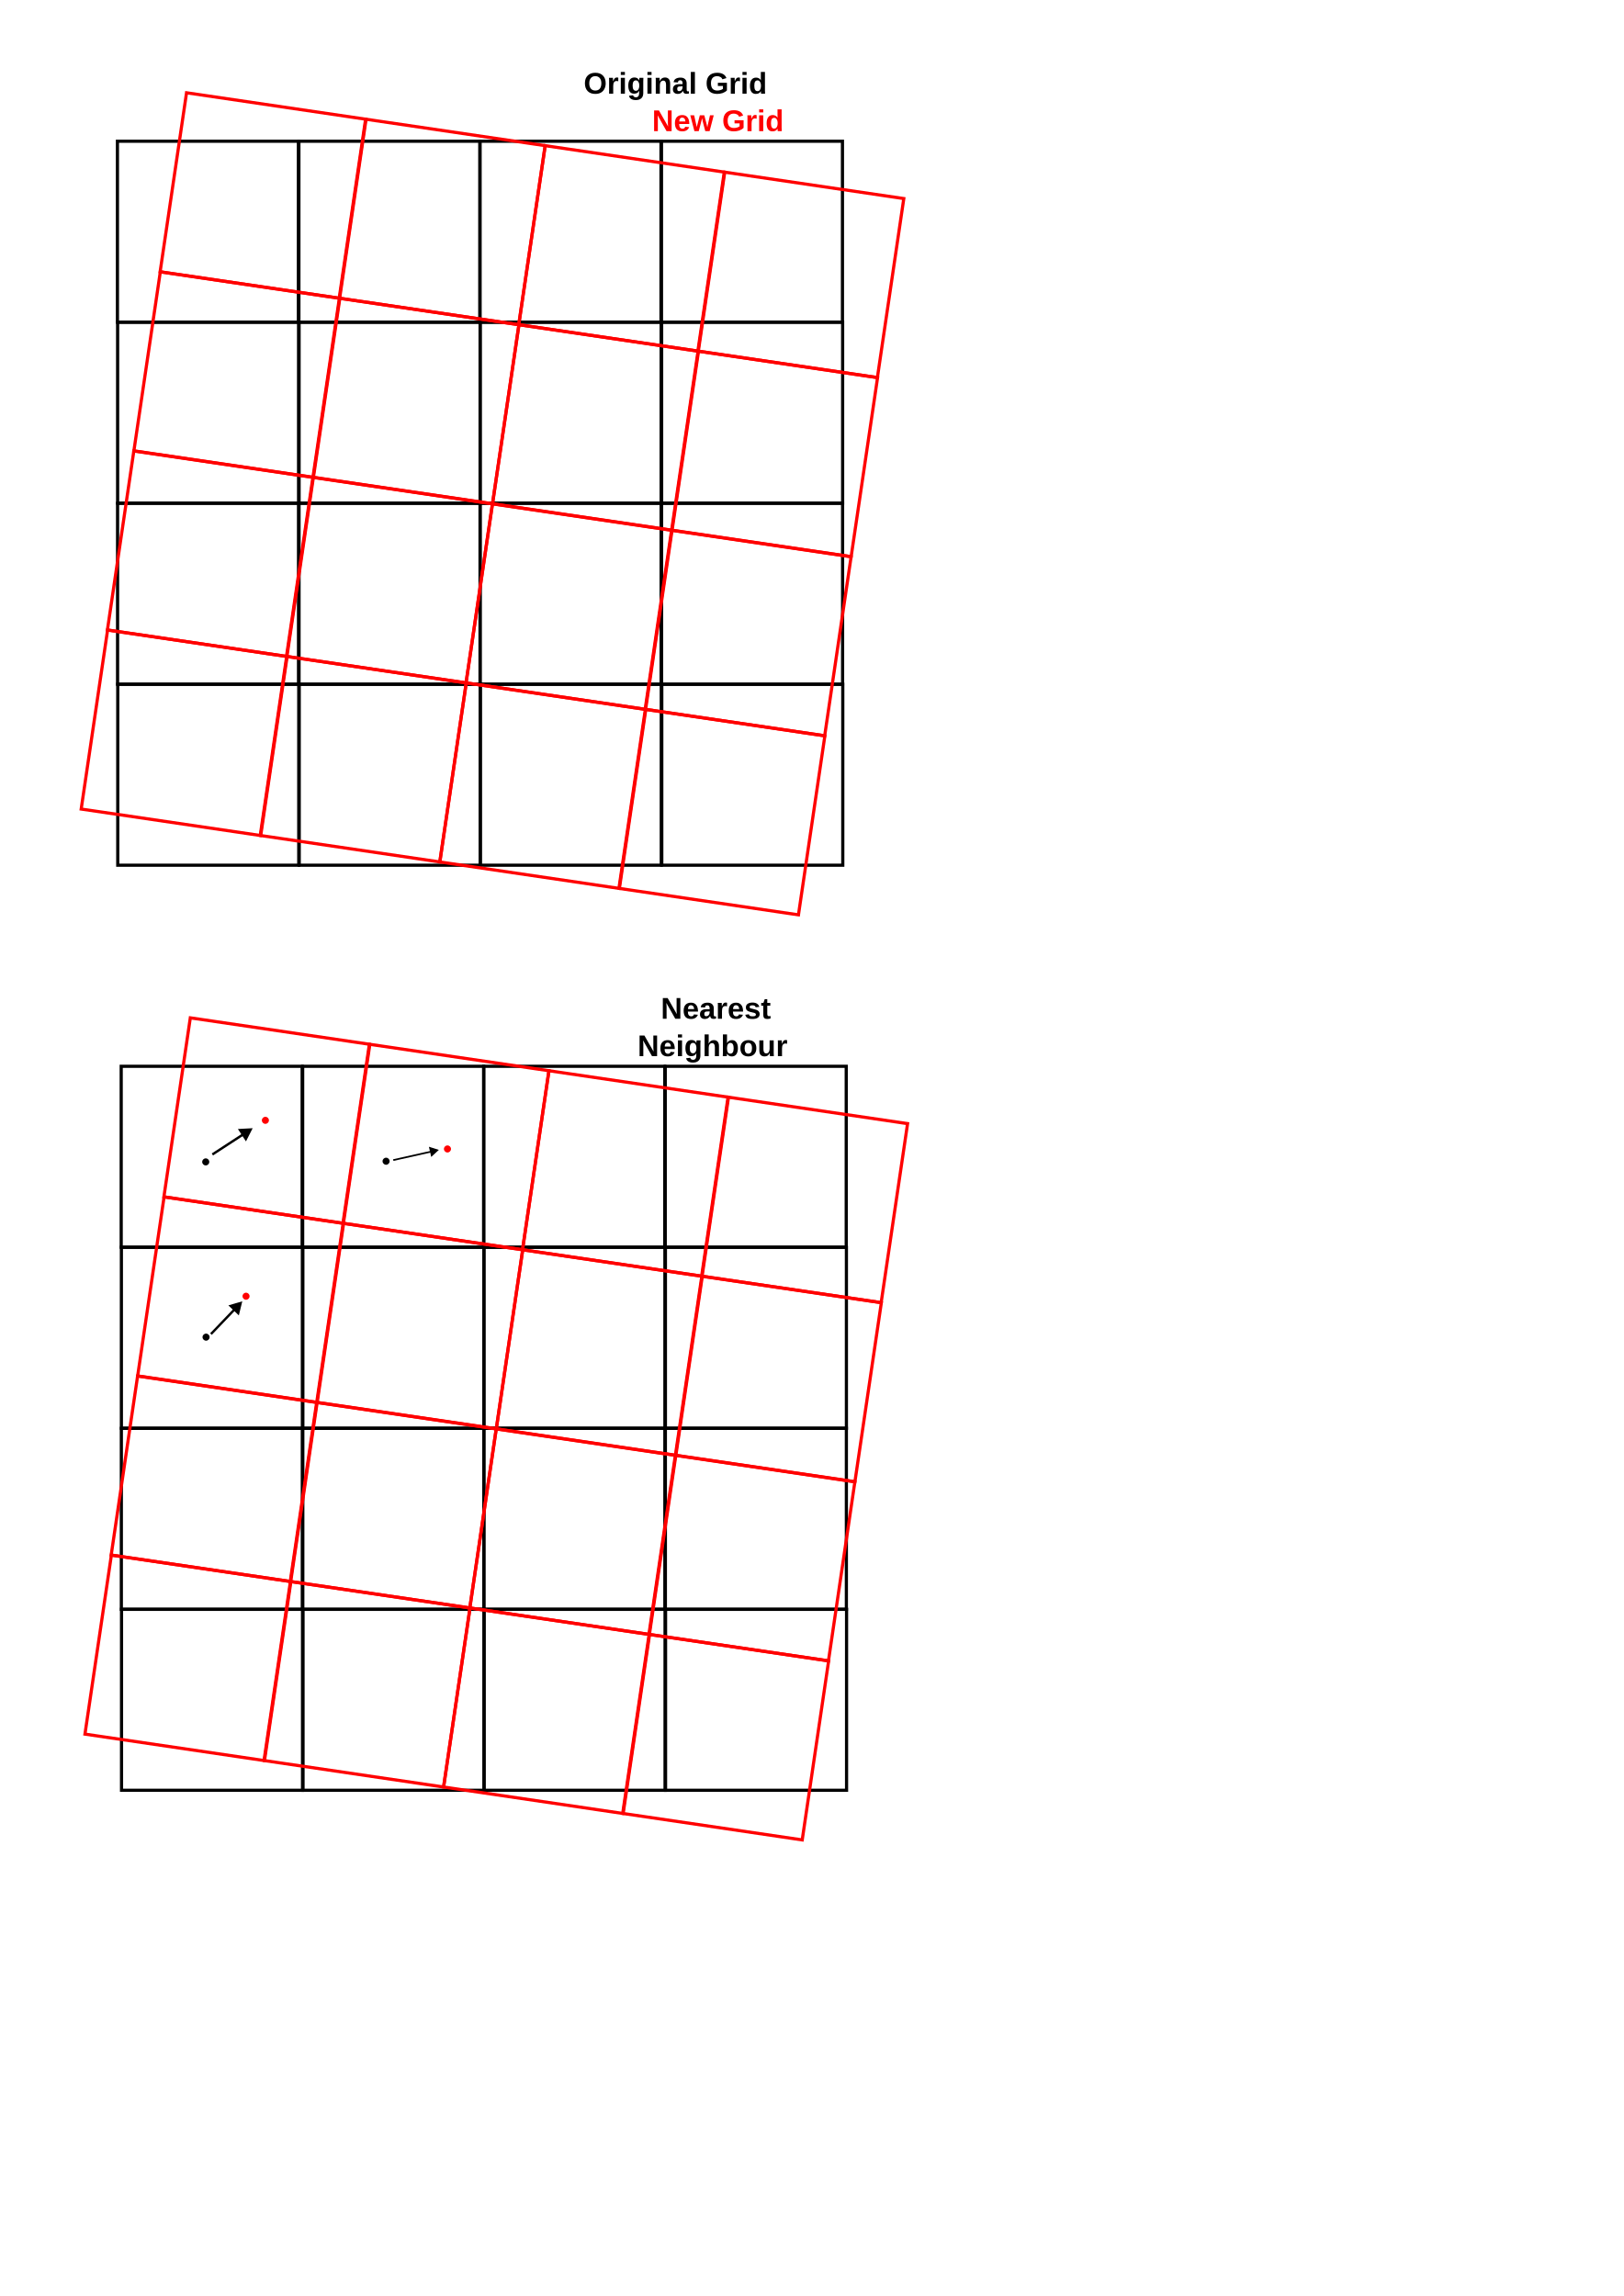
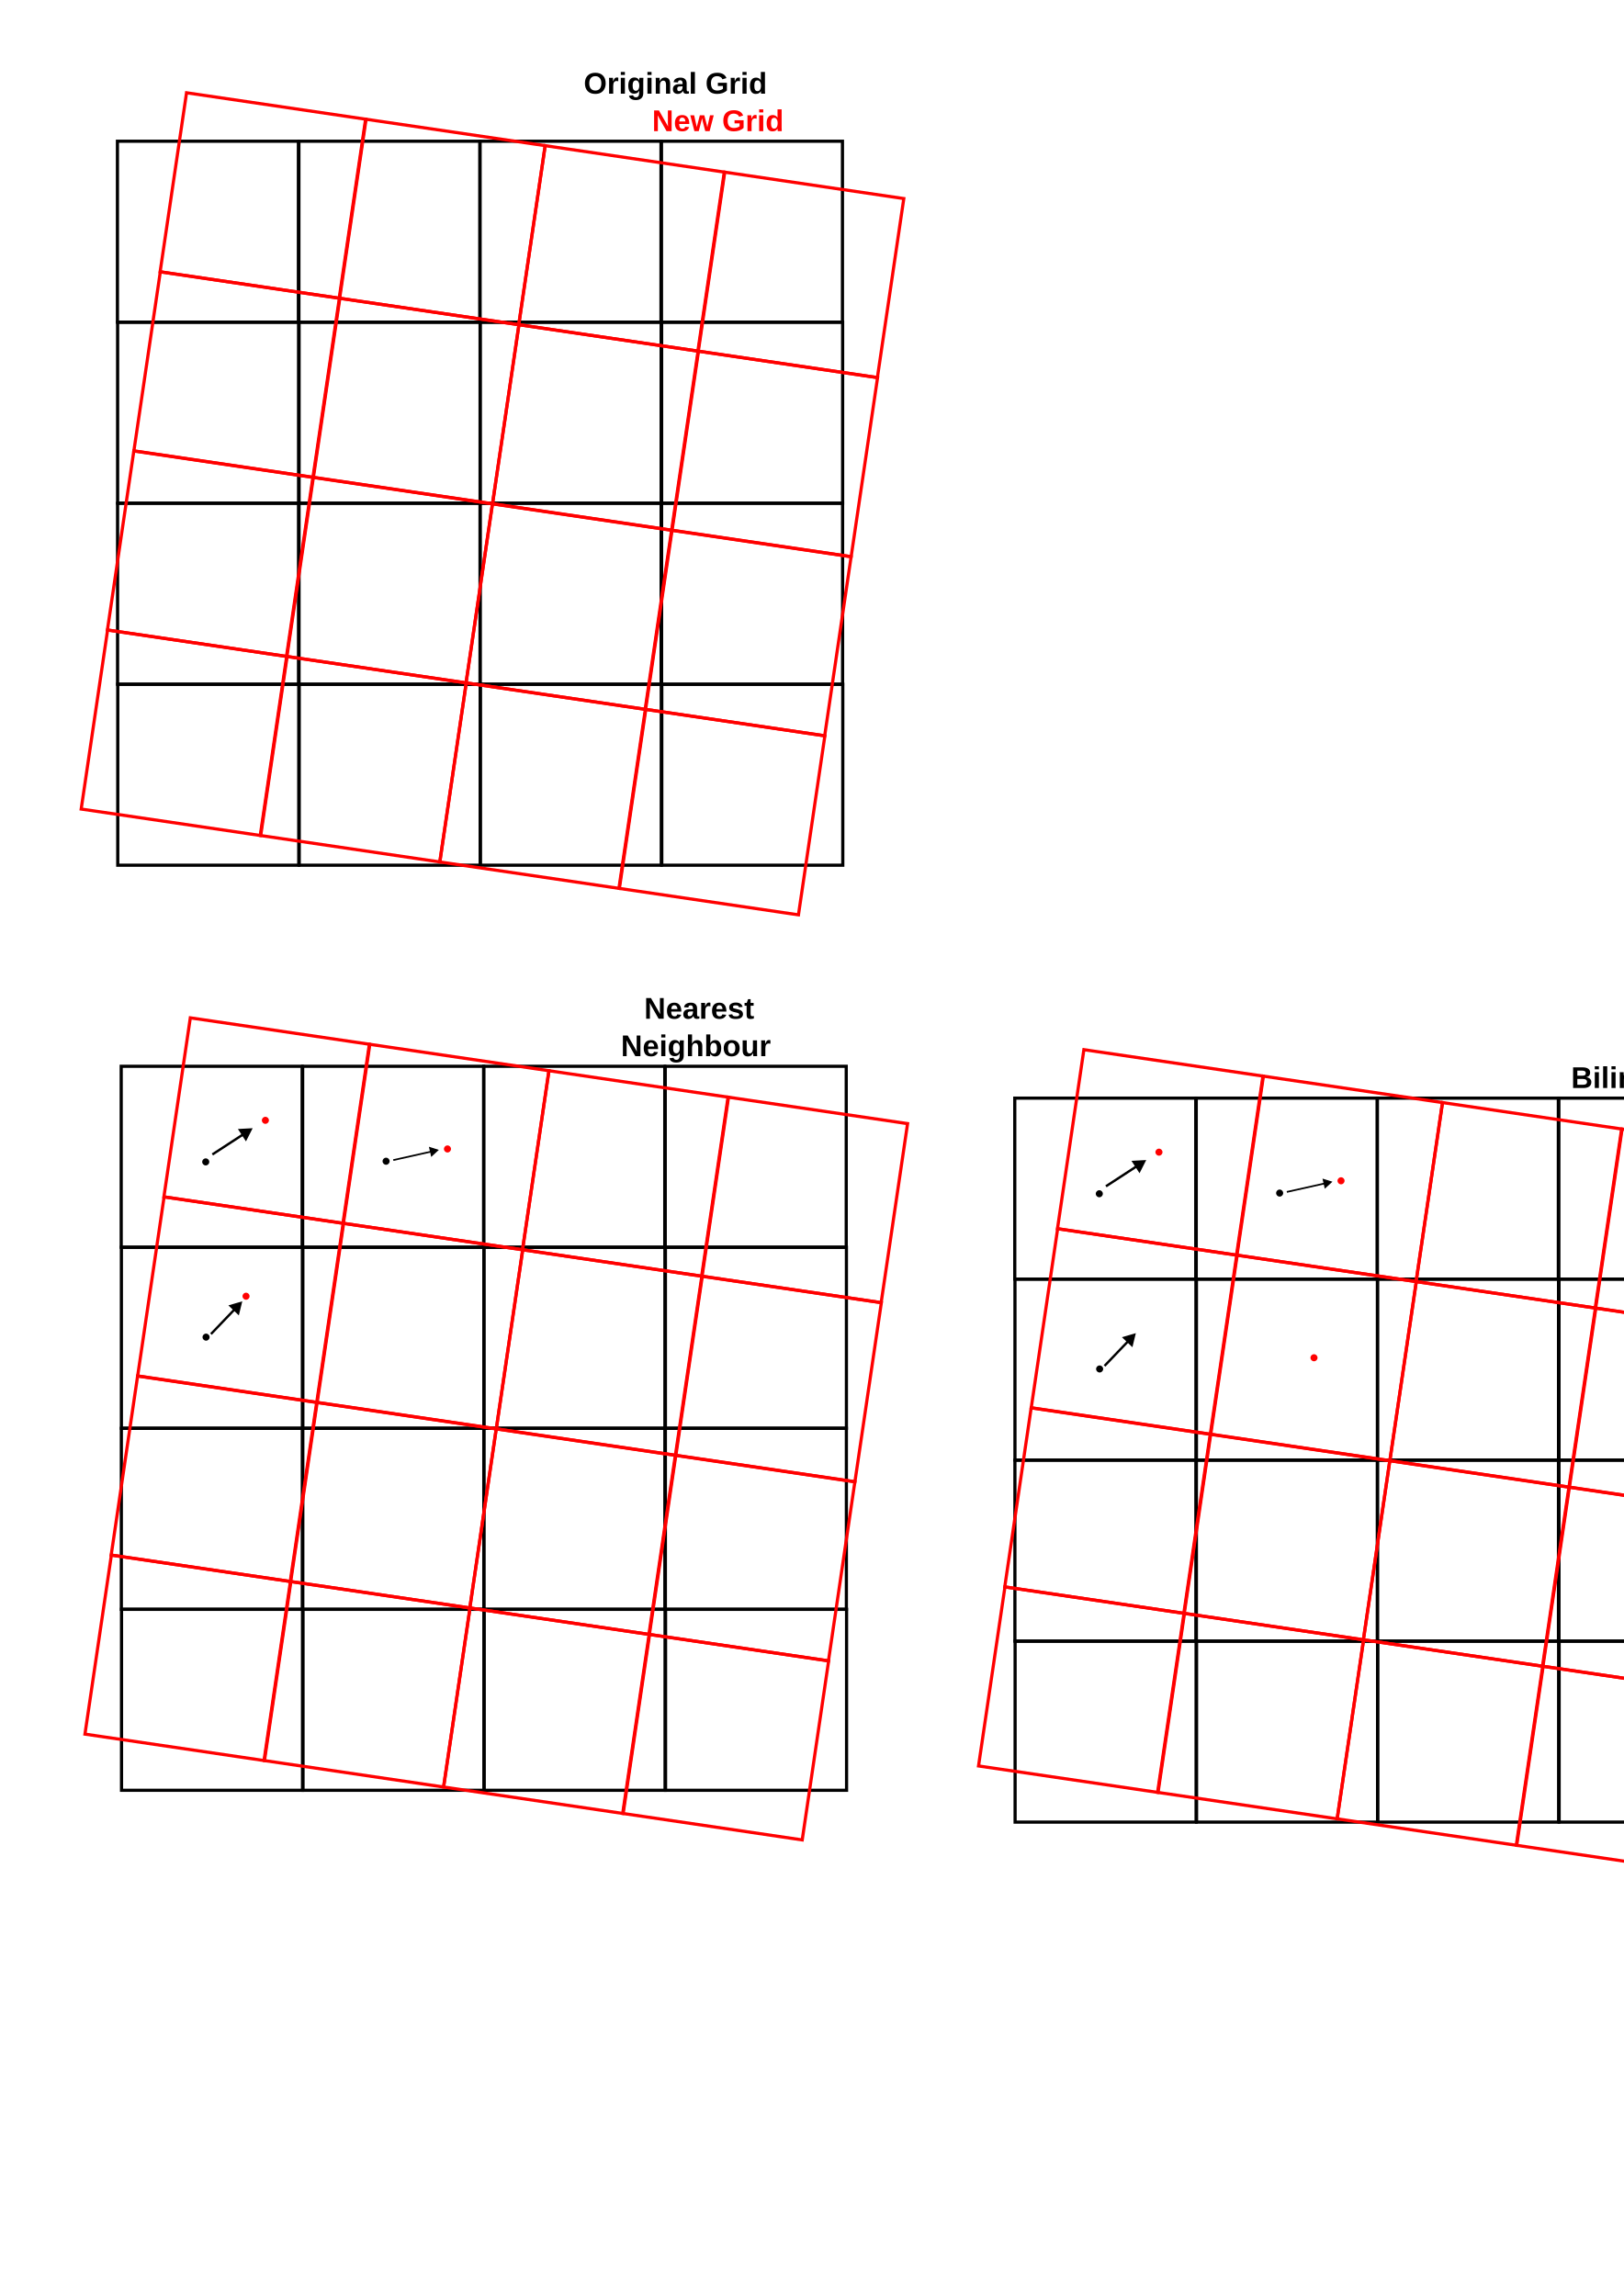
<svg xmlns="http://www.w3.org/2000/svg" width="210mm" height="297mm" viewBox="0 0 210 297" version="1.1" id="svg1">
  <defs id="defs1">
    <marker style="overflow:visible" id="Triangle" refX="0" refY="0" orient="auto-start-reverse" markerWidth="1" markerHeight="1" viewBox="0 0 1 1" preserveAspectRatio="xMidYMid">
      <path transform="scale(0.5)" style="fill:context-stroke;fill-rule:evenodd;stroke:context-stroke;stroke-width:1pt" d="M 5.77,0 -2.88,5 V -5 Z" id="path135" />
    </marker>
    <marker style="overflow:visible" id="Triangle-7" refX="0" refY="0" orient="auto-start-reverse" markerWidth="1" markerHeight="1" viewBox="0 0 1 1" preserveAspectRatio="xMidYMid">
      <path transform="scale(0.5)" style="fill:context-stroke;fill-rule:evenodd;stroke:context-stroke;stroke-width:1pt" d="M 5.77,0 -2.88,5 V -5 Z" id="path135-8" />
    </marker>
    <marker style="overflow:visible" id="Triangle-2" refX="0" refY="0" orient="auto-start-reverse" markerWidth="1" markerHeight="1" viewBox="0 0 1 1" preserveAspectRatio="xMidYMid">
      <path transform="scale(0.5)" style="fill:context-stroke;fill-rule:evenodd;stroke:context-stroke;stroke-width:1pt" d="M 5.77,0 -2.88,5 V -5 Z" id="path135-0" />
+     </marker>
+     <marker style="overflow:visible" id="Triangle-5" refX="0" refY="0" orient="auto-start-reverse" markerWidth="1" markerHeight="1" viewBox="0 0 1 1" preserveAspectRatio="xMidYMid">
+       <path transform="scale(0.5)" style="fill:context-stroke;fill-rule:evenodd;stroke:context-stroke;stroke-width:1pt" d="M 5.77,0 -2.88,5 V -5 Z" id="path135-5" />
+     </marker>
+     <marker style="overflow:visible" id="Triangle-7-5" refX="0" refY="0" orient="auto-start-reverse" markerWidth="1" markerHeight="1" viewBox="0 0 1 1" preserveAspectRatio="xMidYMid">
+       <path transform="scale(0.5)" style="fill:context-stroke;fill-rule:evenodd;stroke:context-stroke;stroke-width:1pt" d="M 5.77,0 -2.88,5 V -5 Z" id="path135-8-1" />
+     </marker>
+     <marker style="overflow:visible" id="Triangle-2-8" refX="0" refY="0" orient="auto-start-reverse" markerWidth="1" markerHeight="1" viewBox="0 0 1 1" preserveAspectRatio="xMidYMid">
+       <path transform="scale(0.5)" style="fill:context-stroke;fill-rule:evenodd;stroke:context-stroke;stroke-width:1pt" d="M 5.77,0 -2.88,5 V -5 Z" id="path135-0-9" />
    </marker>
  </defs>
  <g id="layer1">
    <g id="g3" transform="translate(-35.60099,-33.4064)">
      <g id="g1">
        <rect style="fill:none;stroke:#000000;stroke-width:0.41" id="rect1" width="23.409" height="23.409" x="50.789" y="51.675" />
        <rect style="fill:none;stroke:#000000;stroke-width:0.41" id="rect1-8" width="23.409" height="23.409" x="74.259" y="51.675" />
        <rect style="fill:none;stroke:#000000;stroke-width:0.41" id="rect1-9" width="23.409" height="23.409" x="97.68" y="51.675" />
        <rect style="fill:none;stroke:#000000;stroke-width:0.41" id="rect1-8-4" width="23.409" height="23.409" x="121.15" y="51.675" />
        <rect style="fill:none;stroke:#000000;stroke-width:0.41" id="rect1-7" width="23.409" height="23.409" x="50.813" y="75.082" />
        <rect style="fill:none;stroke:#000000;stroke-width:0.41" id="rect1-8-5" width="23.409" height="23.409" x="74.283" y="75.082" />
        <rect style="fill:none;stroke:#000000;stroke-width:0.41" id="rect1-9-2" width="23.409" height="23.409" x="97.704" y="75.082" />
        <rect style="fill:none;stroke:#000000;stroke-width:0.41" id="rect1-8-4-3" width="23.409" height="23.409" x="121.174" y="75.082" />
        <rect style="fill:none;stroke:#000000;stroke-width:0.41" id="rect1-88" width="23.409" height="23.409" x="50.807" y="98.51" />
        <rect style="fill:none;stroke:#000000;stroke-width:0.41" id="rect1-8-6" width="23.409" height="23.409" x="74.277" y="98.51" />
        <rect style="fill:none;stroke:#000000;stroke-width:0.41" id="rect1-9-9" width="23.409" height="23.409" x="97.698" y="98.51" />
        <rect style="fill:none;stroke:#000000;stroke-width:0.41" id="rect1-8-4-2" width="23.409" height="23.409" x="121.169" y="98.51" />
        <rect style="fill:none;stroke:#000000;stroke-width:0.41" id="rect1-7-9" width="23.409" height="23.409" x="50.831" y="121.917" />
        <rect style="fill:none;stroke:#000000;stroke-width:0.41" id="rect1-8-5-9" width="23.409" height="23.409" x="74.301" y="121.917" />
        <rect style="fill:none;stroke:#000000;stroke-width:0.41" id="rect1-9-2-0" width="23.409" height="23.409" x="97.723" y="121.917" />
        <rect style="fill:none;stroke:#000000;stroke-width:0.41" id="rect1-8-4-3-7" width="23.409" height="23.409" x="121.193" y="121.917" />
      </g>
      <g id="g2" transform="rotate(8.391672,97.97712,109.458)" style="stroke:#ff0000">
        <rect style="fill:none;stroke:#ff0000;stroke-width:0.41" id="rect1-0" width="23.409" height="23.409" x="50.789" y="51.675" />
        <rect style="fill:none;stroke:#ff0000;stroke-width:0.41" id="rect1-8-2" width="23.409" height="23.409" x="74.259" y="51.675" />
        <rect style="fill:none;stroke:#ff0000;stroke-width:0.41" id="rect1-9-91" width="23.409" height="23.409" x="97.68" y="51.675" />
        <rect style="fill:none;stroke:#ff0000;stroke-width:0.41" id="rect1-8-4-1" width="23.409" height="23.409" x="121.15" y="51.675" />
        <rect style="fill:none;stroke:#ff0000;stroke-width:0.41" id="rect1-7-99" width="23.409" height="23.409" x="50.813" y="75.082" />
        <rect style="fill:none;stroke:#ff0000;stroke-width:0.41" id="rect1-8-5-90" width="23.409" height="23.409" x="74.283" y="75.082" />
        <rect style="fill:none;stroke:#ff0000;stroke-width:0.41" id="rect1-9-2-3" width="23.409" height="23.409" x="97.704" y="75.082" />
        <rect style="fill:none;stroke:#ff0000;stroke-width:0.41" id="rect1-8-4-3-1" width="23.409" height="23.409" x="121.174" y="75.082" />
        <rect style="fill:none;stroke:#ff0000;stroke-width:0.41" id="rect1-88-3" width="23.409" height="23.409" x="50.807" y="98.51" />
        <rect style="fill:none;stroke:#ff0000;stroke-width:0.41" id="rect1-8-6-1" width="23.409" height="23.409" x="74.277" y="98.51" />
        <rect style="fill:none;stroke:#ff0000;stroke-width:0.41" id="rect1-9-9-4" width="23.409" height="23.409" x="97.698" y="98.51" />
        <rect style="fill:none;stroke:#ff0000;stroke-width:0.41" id="rect1-8-4-2-7" width="23.409" height="23.409" x="121.169" y="98.51" />
        <rect style="fill:none;stroke:#ff0000;stroke-width:0.41" id="rect1-7-9-7" width="23.409" height="23.409" x="50.831" y="121.917" />
        <rect style="fill:none;stroke:#ff0000;stroke-width:0.41" id="rect1-8-5-9-0" width="23.409" height="23.409" x="74.301" y="121.917" />
        <rect style="fill:none;stroke:#ff0000;stroke-width:0.41" id="rect1-9-2-0-5" width="23.409" height="23.409" x="97.723" y="121.917" />
        <rect style="fill:none;stroke:#ff0000;stroke-width:0.41" id="rect1-8-4-3-7-8" width="23.409" height="23.409" x="121.193" y="121.917" />
      </g>
      <text xml:space="preserve" style="font-weight:bold;font-size:3.881px;font-family:Arial;-inkscape-font-specification:'Arial Bold';fill:none;stroke:#ff0000;stroke-width:0.41" x="144.515" y="45.52" id="text1">
        <tspan id="tspan1" style="text-align:end;text-anchor:end;fill:#000000;stroke:none;stroke-width:0.41" x="144.515" y="45.52">Original Grid</tspan>
        <tspan style="text-align:end;text-anchor:end;fill:#ff0000;stroke:none;stroke-width:0.41" x="144.515" y="50.37" id="tspan2">New Grid</tspan>
      </text>
    </g>
-     <g id="g4" transform="translate(-35.1131,86.25578)">
-       <g id="g2-4">
-         <rect style="fill:none;stroke:#000000;stroke-width:0.41" id="rect1-5" width="23.409" height="23.409" x="50.789" y="51.675" />
-         <rect style="fill:none;stroke:#000000;stroke-width:0.41" id="rect1-8-27" width="23.409" height="23.409" x="74.259" y="51.675" />
-         <rect style="fill:none;stroke:#000000;stroke-width:0.41" id="rect1-9-3" width="23.409" height="23.409" x="97.68" y="51.675" />
-         <rect style="fill:none;stroke:#000000;stroke-width:0.41" id="rect1-8-4-7" width="23.409" height="23.409" x="121.15" y="51.675" />
-         <rect style="fill:none;stroke:#000000;stroke-width:0.41" id="rect1-7-3" width="23.409" height="23.409" x="50.813" y="75.082" />
-         <rect style="fill:none;stroke:#000000;stroke-width:0.41" id="rect1-8-5-0" width="23.409" height="23.409" x="74.283" y="75.082" />
-         <rect style="fill:none;stroke:#000000;stroke-width:0.41" id="rect1-9-2-39" width="23.409" height="23.409" x="97.704" y="75.082" />
-         <rect style="fill:none;stroke:#000000;stroke-width:0.41" id="rect1-8-4-3-9" width="23.409" height="23.409" x="121.174" y="75.082" />
-         <rect style="fill:none;stroke:#000000;stroke-width:0.41" id="rect1-88-8" width="23.409" height="23.409" x="50.807" y="98.51" />
-         <rect style="fill:none;stroke:#000000;stroke-width:0.41" id="rect1-8-6-3" width="23.409" height="23.409" x="74.277" y="98.51" />
-         <rect style="fill:none;stroke:#000000;stroke-width:0.41" id="rect1-9-9-9" width="23.409" height="23.409" x="97.698" y="98.51" />
-         <rect style="fill:none;stroke:#000000;stroke-width:0.41" id="rect1-8-4-2-1" width="23.409" height="23.409" x="121.169" y="98.51" />
-         <rect style="fill:none;stroke:#000000;stroke-width:0.41" id="rect1-7-9-0" width="23.409" height="23.409" x="50.831" y="121.917" />
-         <rect style="fill:none;stroke:#000000;stroke-width:0.41" id="rect1-8-5-9-6" width="23.409" height="23.409" x="74.301" y="121.917" />
-         <rect style="fill:none;stroke:#000000;stroke-width:0.41" id="rect1-9-2-0-1" width="23.409" height="23.409" x="97.723" y="121.917" />
-         <rect style="fill:none;stroke:#000000;stroke-width:0.41" id="rect1-8-4-3-7-7" width="23.409" height="23.409" x="121.193" y="121.917" />
+     <g id="g5">
+       <g id="g4" transform="translate(-35.1131,86.25578)">
+         <g id="g2-4">
+           <rect style="fill:none;stroke:#000000;stroke-width:0.41" id="rect1-5" width="23.409" height="23.409" x="50.789" y="51.675" />
+           <rect style="fill:none;stroke:#000000;stroke-width:0.41" id="rect1-8-27" width="23.409" height="23.409" x="74.259" y="51.675" />
+           <rect style="fill:none;stroke:#000000;stroke-width:0.41" id="rect1-9-3" width="23.409" height="23.409" x="97.68" y="51.675" />
+           <rect style="fill:none;stroke:#000000;stroke-width:0.41" id="rect1-8-4-7" width="23.409" height="23.409" x="121.15" y="51.675" />
+           <rect style="fill:none;stroke:#000000;stroke-width:0.41" id="rect1-7-3" width="23.409" height="23.409" x="50.813" y="75.082" />
+           <rect style="fill:none;stroke:#000000;stroke-width:0.41" id="rect1-8-5-0" width="23.409" height="23.409" x="74.283" y="75.082" />
+           <rect style="fill:none;stroke:#000000;stroke-width:0.41" id="rect1-9-2-39" width="23.409" height="23.409" x="97.704" y="75.082" />
+           <rect style="fill:none;stroke:#000000;stroke-width:0.41" id="rect1-8-4-3-9" width="23.409" height="23.409" x="121.174" y="75.082" />
+           <rect style="fill:none;stroke:#000000;stroke-width:0.41" id="rect1-88-8" width="23.409" height="23.409" x="50.807" y="98.51" />
+           <rect style="fill:none;stroke:#000000;stroke-width:0.41" id="rect1-8-6-3" width="23.409" height="23.409" x="74.277" y="98.51" />
+           <rect style="fill:none;stroke:#000000;stroke-width:0.41" id="rect1-9-9-9" width="23.409" height="23.409" x="97.698" y="98.51" />
+           <rect style="fill:none;stroke:#000000;stroke-width:0.41" id="rect1-8-4-2-1" width="23.409" height="23.409" x="121.169" y="98.51" />
+           <rect style="fill:none;stroke:#000000;stroke-width:0.41" id="rect1-7-9-0" width="23.409" height="23.409" x="50.831" y="121.917" />
+           <rect style="fill:none;stroke:#000000;stroke-width:0.41" id="rect1-8-5-9-6" width="23.409" height="23.409" x="74.301" y="121.917" />
+           <rect style="fill:none;stroke:#000000;stroke-width:0.41" id="rect1-9-2-0-1" width="23.409" height="23.409" x="97.723" y="121.917" />
+           <rect style="fill:none;stroke:#000000;stroke-width:0.41" id="rect1-8-4-3-7-7" width="23.409" height="23.409" x="121.193" y="121.917" />
+         </g>
+         <g id="g3-5" transform="rotate(8.391672,97.97712,109.458)" style="stroke:#ff0000">
+           <rect style="fill:none;stroke:#ff0000;stroke-width:0.41" id="rect1-0-1" width="23.409" height="23.409" x="50.789" y="51.675" />
+           <rect style="fill:none;stroke:#ff0000;stroke-width:0.41" id="rect1-8-2-9" width="23.409" height="23.409" x="74.259" y="51.675" />
+           <rect style="fill:none;stroke:#ff0000;stroke-width:0.41" id="rect1-9-91-2" width="23.409" height="23.409" x="97.68" y="51.675" />
+           <rect style="fill:none;stroke:#ff0000;stroke-width:0.41" id="rect1-8-4-1-4" width="23.409" height="23.409" x="121.15" y="51.675" />
+           <rect style="fill:none;stroke:#ff0000;stroke-width:0.41" id="rect1-7-99-5" width="23.409" height="23.409" x="50.813" y="75.082" />
+           <rect style="fill:none;stroke:#ff0000;stroke-width:0.41" id="rect1-8-5-90-0" width="23.409" height="23.409" x="74.283" y="75.082" />
+           <rect style="fill:none;stroke:#ff0000;stroke-width:0.41" id="rect1-9-2-3-4" width="23.409" height="23.409" x="97.704" y="75.082" />
+           <rect style="fill:none;stroke:#ff0000;stroke-width:0.41" id="rect1-8-4-3-1-9" width="23.409" height="23.409" x="121.174" y="75.082" />
+           <rect style="fill:none;stroke:#ff0000;stroke-width:0.41" id="rect1-88-3-1" width="23.409" height="23.409" x="50.807" y="98.51" />
+           <rect style="fill:none;stroke:#ff0000;stroke-width:0.41" id="rect1-8-6-1-1" width="23.409" height="23.409" x="74.277" y="98.51" />
+           <rect style="fill:none;stroke:#ff0000;stroke-width:0.41" id="rect1-9-9-4-9" width="23.409" height="23.409" x="97.698" y="98.51" />
+           <rect style="fill:none;stroke:#ff0000;stroke-width:0.41" id="rect1-8-4-2-7-7" width="23.409" height="23.409" x="121.169" y="98.51" />
+           <rect style="fill:none;stroke:#ff0000;stroke-width:0.41" id="rect1-7-9-7-7" width="23.409" height="23.409" x="50.831" y="121.917" />
+           <rect style="fill:none;stroke:#ff0000;stroke-width:0.41" id="rect1-8-5-9-0-8" width="23.409" height="23.409" x="74.301" y="121.917" />
+           <rect style="fill:none;stroke:#ff0000;stroke-width:0.41" id="rect1-9-2-0-5-1" width="23.409" height="23.409" x="97.723" y="121.917" />
+           <rect style="fill:none;stroke:#ff0000;stroke-width:0.41" id="rect1-8-4-3-7-8-4" width="23.409" height="23.409" x="121.193" y="121.917" />
+         </g>
+         <text xml:space="preserve" style="font-weight:bold;font-size:3.881px;font-family:Arial;-inkscape-font-specification:'Arial Bold';fill:none;stroke:#ff0000;stroke-width:0.41" x="144.515" y="45.52" id="text1-7">
+           <tspan id="tspan1-5" style="text-align:end;text-anchor:end;fill:#000000;stroke:none;stroke-width:0.41" x="144.515" y="45.52">Nearest</tspan>
+           <tspan style="text-align:end;text-anchor:end;fill:#000000;stroke:none;stroke-width:0.41" x="144.515" y="50.37" id="tspan2-9">Neighbour</tspan>
+         </text>
      </g>
-       <g id="g3-5" transform="rotate(8.391672,97.97712,109.458)" style="stroke:#ff0000">
-         <rect style="fill:none;stroke:#ff0000;stroke-width:0.41" id="rect1-0-1" width="23.409" height="23.409" x="50.789" y="51.675" />
-         <rect style="fill:none;stroke:#ff0000;stroke-width:0.41" id="rect1-8-2-9" width="23.409" height="23.409" x="74.259" y="51.675" />
-         <rect style="fill:none;stroke:#ff0000;stroke-width:0.41" id="rect1-9-91-2" width="23.409" height="23.409" x="97.68" y="51.675" />
-         <rect style="fill:none;stroke:#ff0000;stroke-width:0.41" id="rect1-8-4-1-4" width="23.409" height="23.409" x="121.15" y="51.675" />
-         <rect style="fill:none;stroke:#ff0000;stroke-width:0.41" id="rect1-7-99-5" width="23.409" height="23.409" x="50.813" y="75.082" />
-         <rect style="fill:none;stroke:#ff0000;stroke-width:0.41" id="rect1-8-5-90-0" width="23.409" height="23.409" x="74.283" y="75.082" />
-         <rect style="fill:none;stroke:#ff0000;stroke-width:0.41" id="rect1-9-2-3-4" width="23.409" height="23.409" x="97.704" y="75.082" />
-         <rect style="fill:none;stroke:#ff0000;stroke-width:0.41" id="rect1-8-4-3-1-9" width="23.409" height="23.409" x="121.174" y="75.082" />
-         <rect style="fill:none;stroke:#ff0000;stroke-width:0.41" id="rect1-88-3-1" width="23.409" height="23.409" x="50.807" y="98.51" />
-         <rect style="fill:none;stroke:#ff0000;stroke-width:0.41" id="rect1-8-6-1-1" width="23.409" height="23.409" x="74.277" y="98.51" />
-         <rect style="fill:none;stroke:#ff0000;stroke-width:0.41" id="rect1-9-9-4-9" width="23.409" height="23.409" x="97.698" y="98.51" />
-         <rect style="fill:none;stroke:#ff0000;stroke-width:0.41" id="rect1-8-4-2-7-7" width="23.409" height="23.409" x="121.169" y="98.51" />
-         <rect style="fill:none;stroke:#ff0000;stroke-width:0.41" id="rect1-7-9-7-7" width="23.409" height="23.409" x="50.831" y="121.917" />
-         <rect style="fill:none;stroke:#ff0000;stroke-width:0.41" id="rect1-8-5-9-0-8" width="23.409" height="23.409" x="74.301" y="121.917" />
-         <rect style="fill:none;stroke:#ff0000;stroke-width:0.41" id="rect1-9-2-0-5-1" width="23.409" height="23.409" x="97.723" y="121.917" />
-         <rect style="fill:none;stroke:#ff0000;stroke-width:0.41" id="rect1-8-4-3-7-8-4" width="23.409" height="23.409" x="121.193" y="121.917" />
+       <circle style="fill:#000000;stroke:none;stroke-width:0.41" id="path3" cx="26.609" cy="150.298" r="0.457" />
+       <circle style="fill:#ff0000;stroke:none;stroke-width:0.41" id="path3-8" cx="34.324" cy="144.92" r="0.457" />
+       <circle style="fill:#ff0000;stroke:none;stroke-width:0.41" id="path3-03" cx="57.872" cy="148.624" r="0.457" />
+       <circle style="fill:#ff0000;stroke:none;stroke-width:0.41" id="path3-81" cx="31.821" cy="167.674" r="0.457" />
+       <circle style="fill:#000000;stroke:none;stroke-width:0.41" id="path3-0" cx="49.934" cy="150.211" r="0.457" />
+       <circle style="fill:#000000;stroke:none;stroke-width:0.41" id="path3-6" cx="26.651" cy="172.966" r="0.457" />
+       <path style="fill:none;stroke:#000000;stroke-width:0.311;stroke-dasharray:none;stroke-opacity:1;marker-end:url(#Triangle)" d="m 27.468,149.335 4.284,-2.792" id="path4" />
+       <path style="fill:none;stroke:#000000;stroke-width:0.219;stroke-dasharray:none;stroke-opacity:1;marker-end:url(#Triangle-7)" d="m 50.863,150.065 5.138,-1.153" id="path4-7" />
+       <path style="fill:none;stroke:#000000;stroke-width:0.304;stroke-dasharray:none;stroke-opacity:1;marker-end:url(#Triangle-2)" d="m 27.284,172.567 3.303,-3.452" id="path4-5" />
+     </g>
+     <g id="g4-4" transform="translate(80.45592,90.37439)">
+       <g id="g2-4-3">
+         <rect style="fill:none;stroke:#000000;stroke-width:0.41" id="rect1-5-7" width="23.409" height="23.409" x="50.789" y="51.675" />
+         <rect style="fill:none;stroke:#000000;stroke-width:0.41" id="rect1-8-27-6" width="23.409" height="23.409" x="74.259" y="51.675" />
+         <rect style="fill:none;stroke:#000000;stroke-width:0.41" id="rect1-9-3-5" width="23.409" height="23.409" x="97.68" y="51.675" />
+         <rect style="fill:none;stroke:#000000;stroke-width:0.41" id="rect1-8-4-7-4" width="23.409" height="23.409" x="121.15" y="51.675" />
+         <rect style="fill:none;stroke:#000000;stroke-width:0.41" id="rect1-7-3-3" width="23.409" height="23.409" x="50.813" y="75.082" />
+         <rect style="fill:none;stroke:#000000;stroke-width:0.41" id="rect1-8-5-0-3" width="23.409" height="23.409" x="74.283" y="75.082" />
+         <rect style="fill:none;stroke:#000000;stroke-width:0.41" id="rect1-9-2-39-8" width="23.409" height="23.409" x="97.704" y="75.082" />
+         <rect style="fill:none;stroke:#000000;stroke-width:0.41" id="rect1-8-4-3-9-4" width="23.409" height="23.409" x="121.174" y="75.082" />
+         <rect style="fill:none;stroke:#000000;stroke-width:0.41" id="rect1-88-8-5" width="23.409" height="23.409" x="50.807" y="98.51" />
+         <rect style="fill:none;stroke:#000000;stroke-width:0.41" id="rect1-8-6-3-3" width="23.409" height="23.409" x="74.277" y="98.51" />
+         <rect style="fill:none;stroke:#000000;stroke-width:0.41" id="rect1-9-9-9-9" width="23.409" height="23.409" x="97.698" y="98.51" />
+         <rect style="fill:none;stroke:#000000;stroke-width:0.41" id="rect1-8-4-2-1-4" width="23.409" height="23.409" x="121.169" y="98.51" />
+         <rect style="fill:none;stroke:#000000;stroke-width:0.41" id="rect1-7-9-0-2" width="23.409" height="23.409" x="50.831" y="121.917" />
+         <rect style="fill:none;stroke:#000000;stroke-width:0.41" id="rect1-8-5-9-6-1" width="23.409" height="23.409" x="74.301" y="121.917" />
+         <rect style="fill:none;stroke:#000000;stroke-width:0.41" id="rect1-9-2-0-1-7" width="23.409" height="23.409" x="97.723" y="121.917" />
+         <rect style="fill:none;stroke:#000000;stroke-width:0.41" id="rect1-8-4-3-7-7-1" width="23.409" height="23.409" x="121.193" y="121.917" />
      </g>
-       <text xml:space="preserve" style="font-weight:bold;font-size:3.881px;font-family:Arial;-inkscape-font-specification:'Arial Bold';fill:none;stroke:#ff0000;stroke-width:0.41" x="144.515" y="45.52" id="text1-7">
-         <tspan id="tspan1-5" style="text-align:end;text-anchor:end;fill:#000000;stroke:none;stroke-width:0.41" x="144.515" y="45.52">Nearest</tspan>
-         <tspan style="text-align:end;text-anchor:end;fill:#000000;stroke:none;stroke-width:0.41" x="144.515" y="50.37" id="tspan2-9">Neighbour</tspan>
+       <g id="g3-5-4" transform="rotate(8.391672,97.97712,109.458)" style="stroke:#ff0000">
+         <rect style="fill:none;stroke:#ff0000;stroke-width:0.41" id="rect1-0-1-8" width="23.409" height="23.409" x="50.789" y="51.675" />
+         <rect style="fill:none;stroke:#ff0000;stroke-width:0.41" id="rect1-8-2-9-6" width="23.409" height="23.409" x="74.259" y="51.675" />
+         <rect style="fill:none;stroke:#ff0000;stroke-width:0.41" id="rect1-9-91-2-9" width="23.409" height="23.409" x="97.68" y="51.675" />
+         <rect style="fill:none;stroke:#ff0000;stroke-width:0.41" id="rect1-8-4-1-4-3" width="23.409" height="23.409" x="121.15" y="51.675" />
+         <rect style="fill:none;stroke:#ff0000;stroke-width:0.41" id="rect1-7-99-5-0" width="23.409" height="23.409" x="50.813" y="75.082" />
+         <rect style="fill:none;stroke:#ff0000;stroke-width:0.41" id="rect1-8-5-90-0-5" width="23.409" height="23.409" x="74.283" y="75.082" />
+         <rect style="fill:none;stroke:#ff0000;stroke-width:0.41" id="rect1-9-2-3-4-8" width="23.409" height="23.409" x="97.704" y="75.082" />
+         <rect style="fill:none;stroke:#ff0000;stroke-width:0.41" id="rect1-8-4-3-1-9-5" width="23.409" height="23.409" x="121.174" y="75.082" />
+         <rect style="fill:none;stroke:#ff0000;stroke-width:0.41" id="rect1-88-3-1-8" width="23.409" height="23.409" x="50.807" y="98.51" />
+         <rect style="fill:none;stroke:#ff0000;stroke-width:0.41" id="rect1-8-6-1-1-3" width="23.409" height="23.409" x="74.277" y="98.51" />
+         <rect style="fill:none;stroke:#ff0000;stroke-width:0.41" id="rect1-9-9-4-9-2" width="23.409" height="23.409" x="97.698" y="98.51" />
+         <rect style="fill:none;stroke:#ff0000;stroke-width:0.41" id="rect1-8-4-2-7-7-8" width="23.409" height="23.409" x="121.169" y="98.51" />
+         <rect style="fill:none;stroke:#ff0000;stroke-width:0.41" id="rect1-7-9-7-7-7" width="23.409" height="23.409" x="50.831" y="121.917" />
+         <rect style="fill:none;stroke:#ff0000;stroke-width:0.41" id="rect1-8-5-9-0-8-7" width="23.409" height="23.409" x="74.301" y="121.917" />
+         <rect style="fill:none;stroke:#ff0000;stroke-width:0.41" id="rect1-9-2-0-5-1-4" width="23.409" height="23.409" x="97.723" y="121.917" />
+         <rect style="fill:none;stroke:#ff0000;stroke-width:0.41" id="rect1-8-4-3-7-8-4-5" width="23.409" height="23.409" x="121.193" y="121.917" />
+       </g>
+       <text xml:space="preserve" style="font-weight:bold;font-size:3.881px;font-family:Arial;-inkscape-font-specification:'Arial Bold';fill:none;stroke:#ff0000;stroke-width:0.41" x="144.515" y="45.52" id="text1-7-8">
+         <tspan id="tspan1-5-0" style="text-align:end;text-anchor:end;fill:#000000;stroke:none;stroke-width:0.41" x="144.515" y="45.52" />
+         <tspan style="text-align:end;text-anchor:end;fill:#000000;stroke:none;stroke-width:0.41" x="144.515" y="50.37" id="tspan2-9-1">Bilinear</tspan>
      </text>
    </g>
-     <circle style="fill:#000000;stroke:none;stroke-width:0.41" id="path3" cx="26.609" cy="150.298" r="0.457" />
-     <circle style="fill:#ff0000;stroke:none;stroke-width:0.41" id="path3-8" cx="34.324" cy="144.92" r="0.457" />
-     <circle style="fill:#ff0000;stroke:none;stroke-width:0.41" id="path3-03" cx="57.872" cy="148.624" r="0.457" />
-     <circle style="fill:#ff0000;stroke:none;stroke-width:0.41" id="path3-81" cx="31.821" cy="167.674" r="0.457" />
-     <circle style="fill:#000000;stroke:none;stroke-width:0.41" id="path3-0" cx="49.934" cy="150.211" r="0.457" />
-     <circle style="fill:#000000;stroke:none;stroke-width:0.41" id="path3-6" cx="26.651" cy="172.966" r="0.457" />
-     <path style="fill:none;stroke:#000000;stroke-width:0.311;stroke-dasharray:none;stroke-opacity:1;marker-end:url(#Triangle)" d="m 27.468,149.335 4.284,-2.792" id="path4" />
-     <path style="fill:none;stroke:#000000;stroke-width:0.219;stroke-dasharray:none;stroke-opacity:1;marker-end:url(#Triangle-7)" d="m 50.863,150.065 5.138,-1.153" id="path4-7" />
-     <path style="fill:none;stroke:#000000;stroke-width:0.304;stroke-dasharray:none;stroke-opacity:1;marker-end:url(#Triangle-2)" d="m 27.284,172.567 3.303,-3.452" id="path4-5" />
+     <circle style="fill:#000000;stroke:none;stroke-width:0.41" id="path3-1" cx="142.178" cy="154.417" r="0.457" />
+     <circle style="fill:#ff0000;stroke:none;stroke-width:0.41" id="path3-8-3" cx="149.893" cy="149.038" r="0.457" />
+     <circle style="fill:#ff0000;stroke:none;stroke-width:0.41" id="path3-03-5" cx="173.441" cy="152.742" r="0.457" />
+     <circle style="fill:#ff0000;stroke:none;stroke-width:0.41" id="path3-81-0" cx="169.945" cy="175.633" r="0.457" />
+     <circle style="fill:#000000;stroke:none;stroke-width:0.41" id="path3-0-8" cx="165.503" cy="154.33" r="0.457" />
+     <circle style="fill:#000000;stroke:none;stroke-width:0.41" id="path3-6-0" cx="142.22" cy="177.084" r="0.457" />
+     <path style="fill:none;stroke:#000000;stroke-width:0.311;stroke-dasharray:none;stroke-opacity:1;marker-end:url(#Triangle-5)" d="m 143.037,153.454 4.284,-2.792" id="path4-2" />
+     <path style="fill:none;stroke:#000000;stroke-width:0.219;stroke-dasharray:none;stroke-opacity:1;marker-end:url(#Triangle-7-5)" d="m 166.432,154.183 5.138,-1.153" id="path4-7-9" />
+     <path style="fill:none;stroke:#000000;stroke-width:0.304;stroke-dasharray:none;stroke-opacity:1;marker-end:url(#Triangle-2-8)" d="m 142.853,176.685 3.303,-3.452" id="path4-5-0" />
  </g>
</svg>
